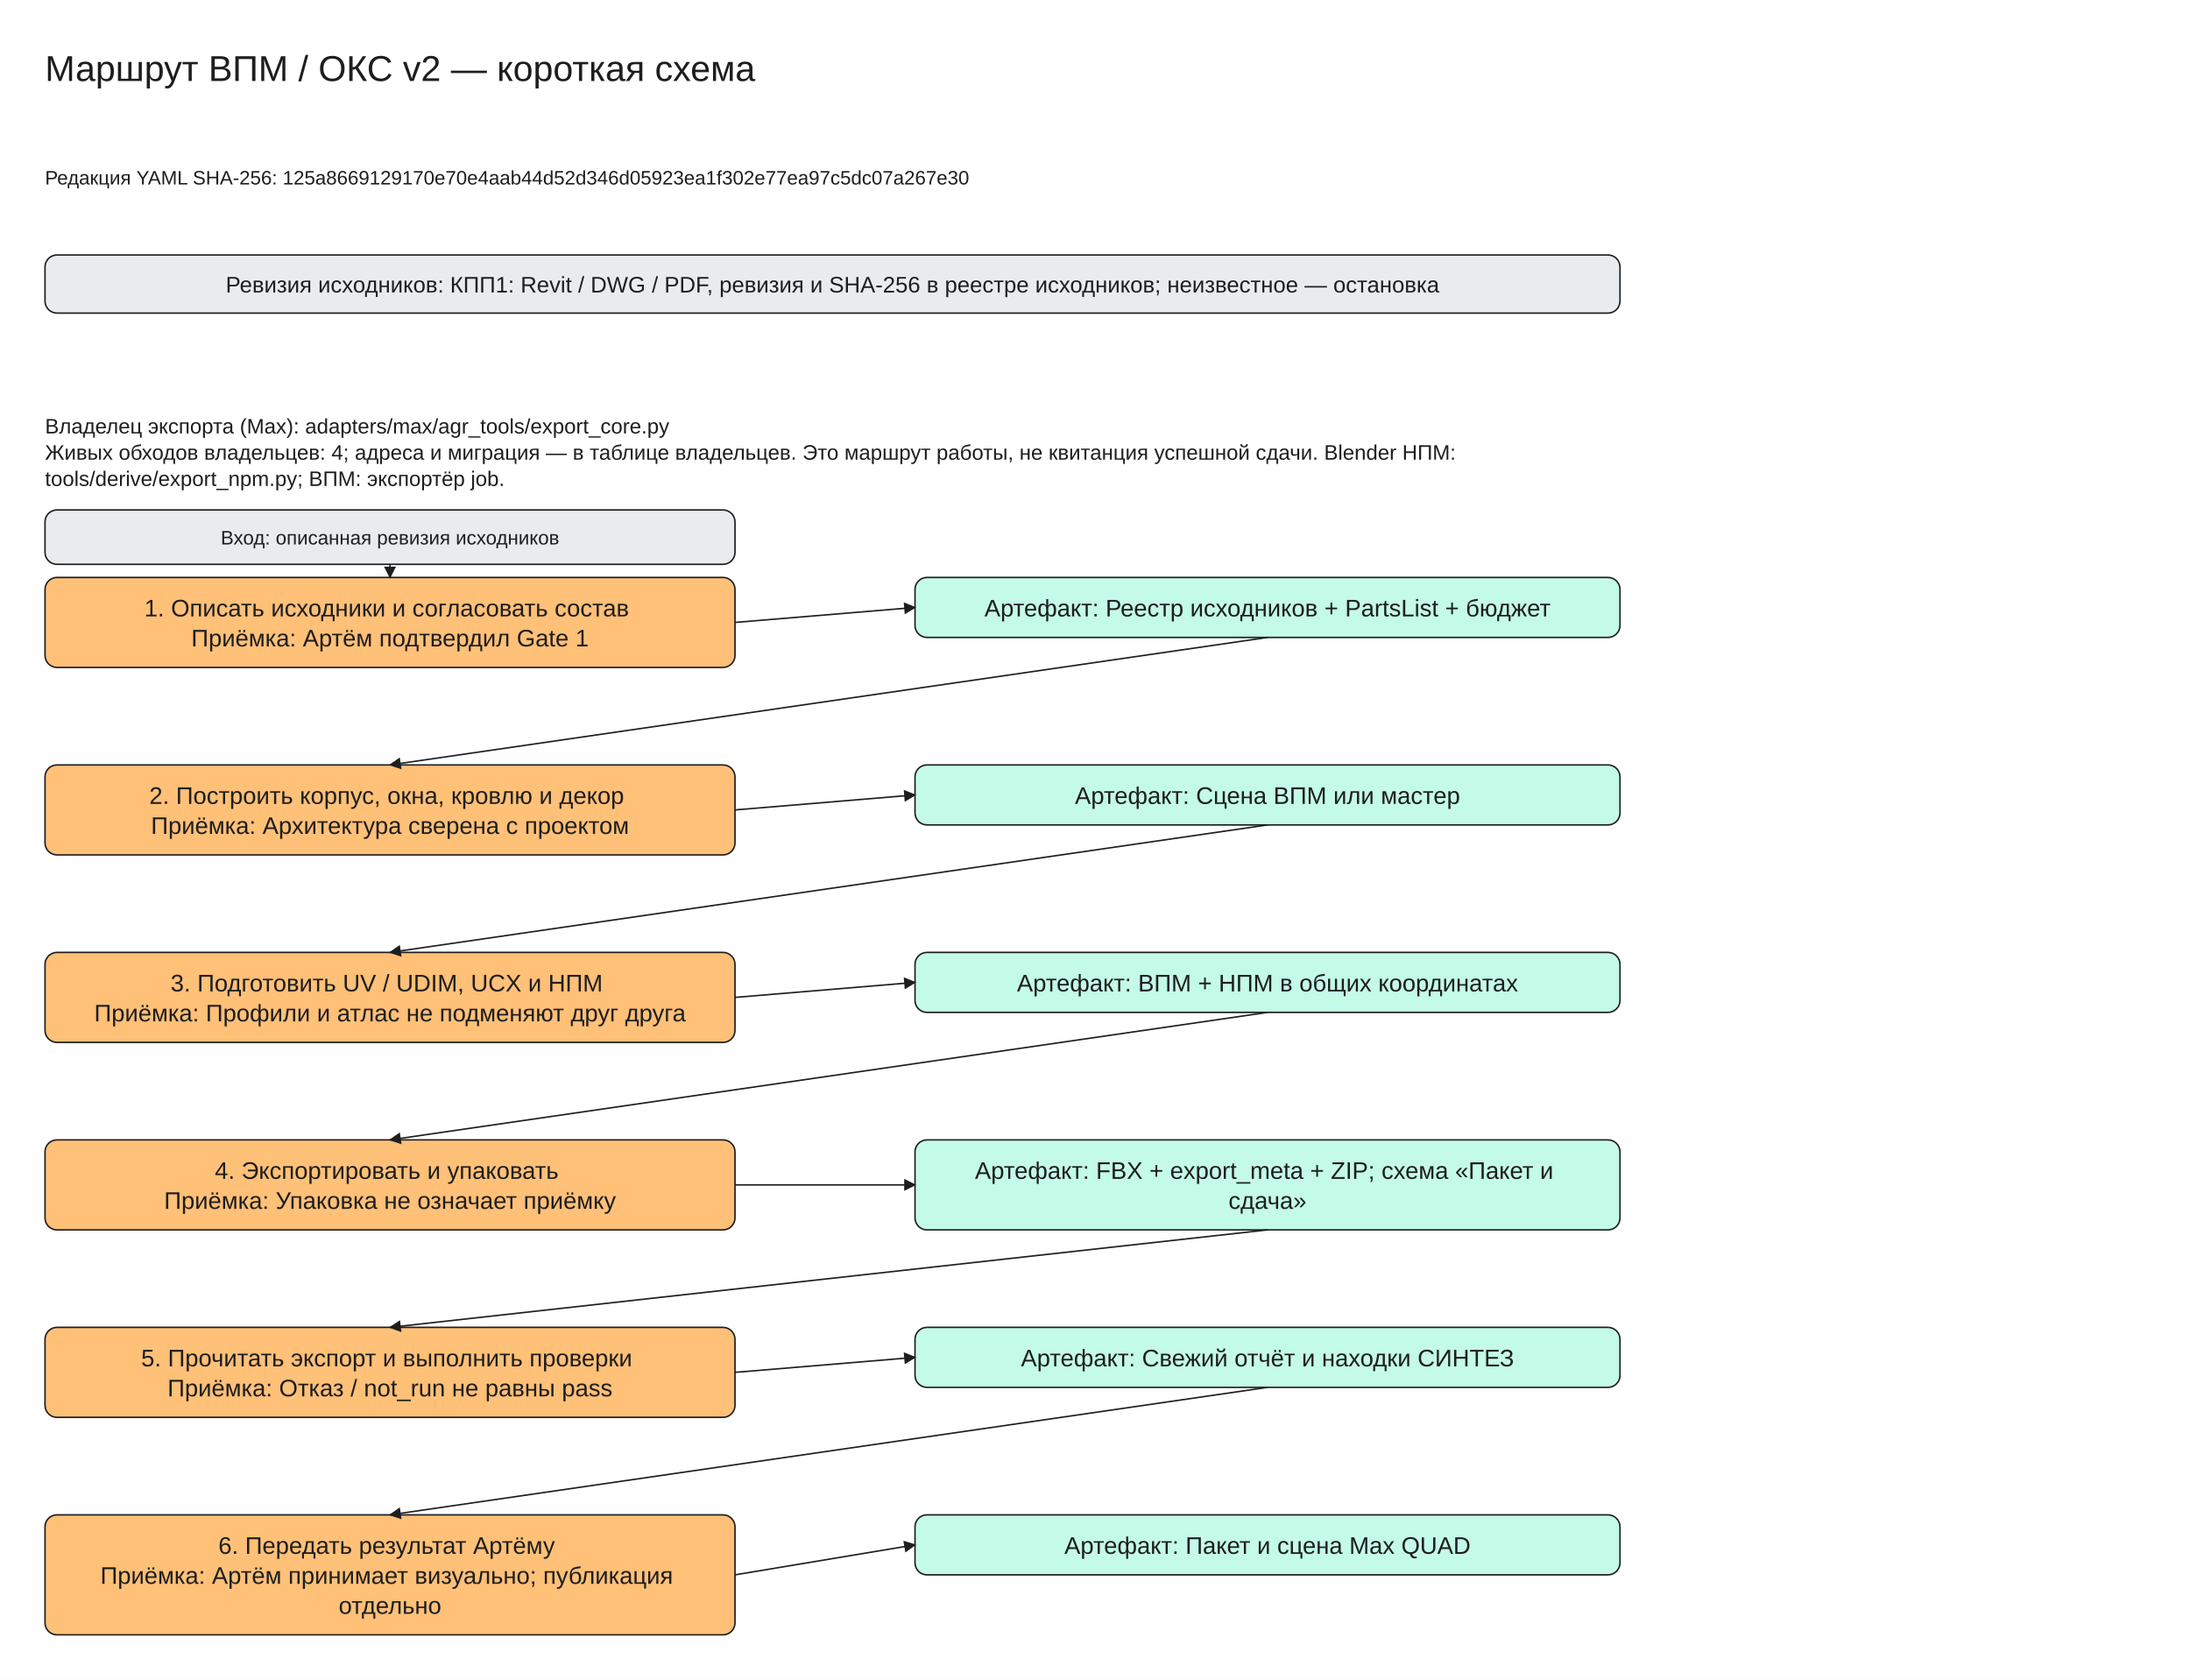
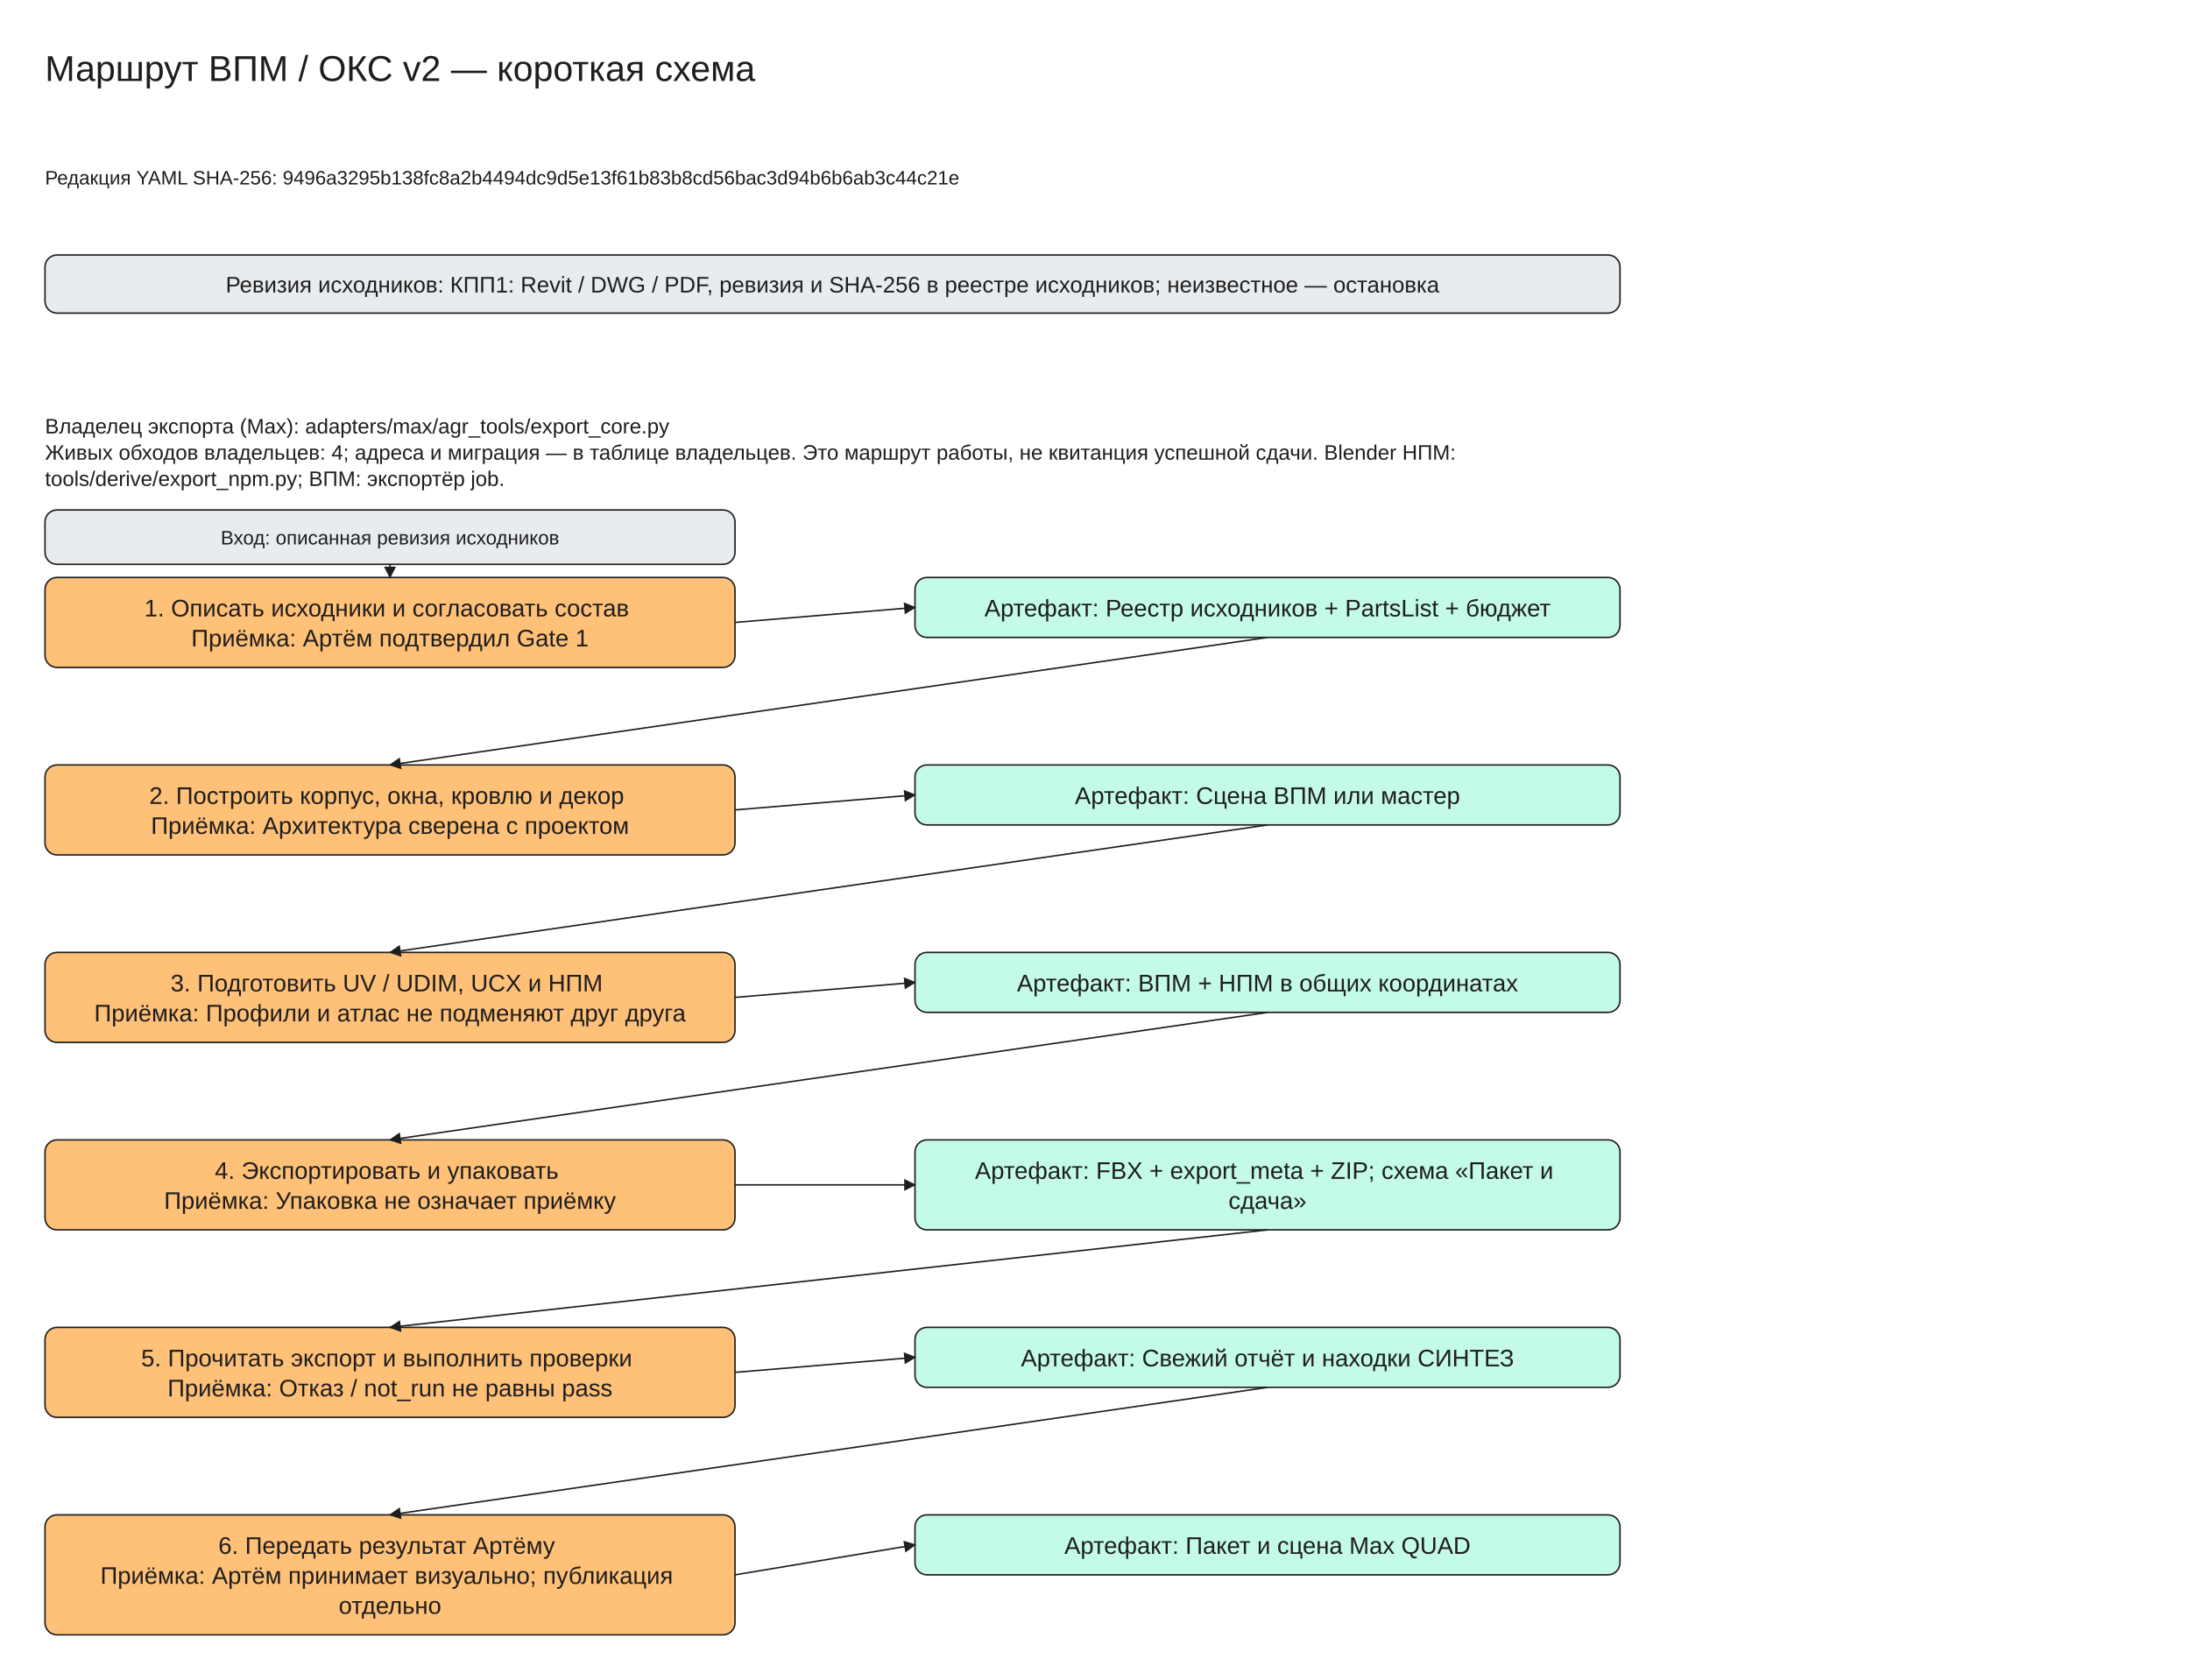
<svg xmlns="http://www.w3.org/2000/svg" viewBox="0 -30 1460 1120" width="1460" height="1120" font-family="Segoe UI, Arial, sans-serif">
  <defs>
    <marker id="arrow" viewBox="0 0 10 10" refX="9" refY="5" markerWidth="8" markerHeight="8" orient="auto-start-reverse">
      <path d="M0,0 L10,5 L0,10 z" fill="#1e1e1e" />
    </marker>
  </defs>
  <rect x="0" y="-30" width="1460" height="1120" fill="#ffffff" />
  <rect x="30" y="140" width="1050" height="38.75" rx="8" fill="#e9ecef" stroke="#1e1e1e" />
  <rect x="30" y="355" width="460" height="60.0" rx="8" fill="#ffc078" stroke="#1e1e1e" />
  <rect x="610" y="355" width="470" height="40.0" rx="8" fill="#c3fae8" stroke="#1e1e1e" />
  <rect x="30" y="310" width="460" height="36.25" rx="8" fill="#e9ecef" stroke="#1e1e1e" />
  <line x1="260.0" y1="346.25" x2="260.0" y2="355.0" stroke="#1e1e1e" marker-end="url(#arrow)" />
  <line x1="490" y1="385.0" x2="610" y2="375.0" stroke="#1e1e1e" marker-end="url(#arrow)" />
  <rect x="30" y="480.0" width="460" height="60.0" rx="8" fill="#ffc078" stroke="#1e1e1e" />
  <rect x="610" y="480.0" width="470" height="40.0" rx="8" fill="#c3fae8" stroke="#1e1e1e" />
  <line x1="845.0" y1="395.0" x2="260.0" y2="480.0" stroke="#1e1e1e" marker-end="url(#arrow)" />
  <line x1="490" y1="510.0" x2="610" y2="500.0" stroke="#1e1e1e" marker-end="url(#arrow)" />
  <rect x="30" y="605.0" width="460" height="60.0" rx="8" fill="#ffc078" stroke="#1e1e1e" />
  <rect x="610" y="605.0" width="470" height="40.0" rx="8" fill="#c3fae8" stroke="#1e1e1e" />
  <line x1="845.0" y1="520.0" x2="260.0" y2="605.0" stroke="#1e1e1e" marker-end="url(#arrow)" />
  <line x1="490" y1="635.0" x2="610" y2="625.0" stroke="#1e1e1e" marker-end="url(#arrow)" />
  <rect x="30" y="730.0" width="460" height="60.0" rx="8" fill="#ffc078" stroke="#1e1e1e" />
  <rect x="610" y="730.0" width="470" height="60.0" rx="8" fill="#c3fae8" stroke="#1e1e1e" />
  <line x1="845.0" y1="645.0" x2="260.0" y2="730.0" stroke="#1e1e1e" marker-end="url(#arrow)" />
  <line x1="490" y1="760.0" x2="610" y2="760.0" stroke="#1e1e1e" marker-end="url(#arrow)" />
  <rect x="30" y="855.0" width="460" height="60.0" rx="8" fill="#ffc078" stroke="#1e1e1e" />
  <rect x="610" y="855.0" width="470" height="40.0" rx="8" fill="#c3fae8" stroke="#1e1e1e" />
  <line x1="845.0" y1="790.0" x2="260.0" y2="855.0" stroke="#1e1e1e" marker-end="url(#arrow)" />
  <line x1="490" y1="885.0" x2="610" y2="875.0" stroke="#1e1e1e" marker-end="url(#arrow)" />
  <rect x="30" y="980.0" width="460" height="80.0" rx="8" fill="#ffc078" stroke="#1e1e1e" />
  <rect x="610" y="980.0" width="470" height="40.0" rx="8" fill="#c3fae8" stroke="#1e1e1e" />
  <line x1="845.0" y1="895.0" x2="260.0" y2="980.0" stroke="#1e1e1e" marker-end="url(#arrow)" />
  <line x1="490" y1="1020.0" x2="610" y2="1000.0" stroke="#1e1e1e" marker-end="url(#arrow)" />
  <text x="30" y="0" font-size="24" text-anchor="start" fill="#1e1e1e">
    <tspan x="30" dy="24">Маршрут ВПМ / ОКС v2 — короткая схема</tspan>
  </text>
  <text x="30" y="80" font-size="13" text-anchor="start" fill="#1e1e1e">
-     <tspan x="30" dy="13">Редакция YAML SHA-256: 125a8669129170e70e4aab44d52d346d05923ea1f302e77ea97c5dc07a267e30</tspan>
+     <tspan x="30" dy="13">Редакция YAML SHA-256: 9496a3295b138fc8a2b4494dc9d5e13f61b83b8cd56bac3d94b6b6ab3c44c21e</tspan>
  </text>
  <text x="555.0" y="150.0" font-size="15" text-anchor="middle" fill="#1e1e1e">
    <tspan x="555.0" dy="15">Ревизия исходников: КПП1: Revit / DWG / PDF, ревизия и SHA-256 в реестре исходников; неизвестное — остановка</tspan>
  </text>
  <text x="30" y="245" font-size="14" text-anchor="start" fill="#1e1e1e">
    <tspan x="30" dy="14">Владелец экспорта (Max): adapters/max/agr_tools/export_core.py</tspan>
    <tspan x="30" dy="17.5">Живых обходов владельцев: 4; адреса и миграция — в таблице владельцев. Это маршрут работы, не квитанция успешной сдачи. Blender НПМ:</tspan>
    <tspan x="30" dy="17.5">tools/derive/export_npm.py; ВПМ: экспортёр job.</tspan>
  </text>
  <text x="260.0" y="365.0" font-size="16" text-anchor="middle" fill="#1e1e1e">
    <tspan x="260.0" dy="16">1. Описать исходники и согласовать состав</tspan>
    <tspan x="260.0" dy="20.0">Приёмка: Артём подтвердил Gate 1</tspan>
  </text>
  <text x="845.0" y="365.0" font-size="16" text-anchor="middle" fill="#1e1e1e">
    <tspan x="845.0" dy="16">Артефакт: Реестр исходников + PartsList + бюджет</tspan>
  </text>
  <text x="260.0" y="320.0" font-size="13" text-anchor="middle" fill="#1e1e1e">
    <tspan x="260.0" dy="13">Вход: описанная ревизия исходников</tspan>
  </text>
  <text x="260.0" y="490.0" font-size="16" text-anchor="middle" fill="#1e1e1e">
    <tspan x="260.0" dy="16">2. Построить корпус, окна, кровлю и декор</tspan>
    <tspan x="260.0" dy="20.0">Приёмка: Архитектура сверена с проектом</tspan>
  </text>
  <text x="845.0" y="490.0" font-size="16" text-anchor="middle" fill="#1e1e1e">
    <tspan x="845.0" dy="16">Артефакт: Сцена ВПМ или мастер</tspan>
  </text>
  <text x="260.0" y="615.0" font-size="16" text-anchor="middle" fill="#1e1e1e">
    <tspan x="260.0" dy="16">3. Подготовить UV / UDIM, UCX и НПМ</tspan>
    <tspan x="260.0" dy="20.0">Приёмка: Профили и атлас не подменяют друг друга</tspan>
  </text>
  <text x="845.0" y="615.0" font-size="16" text-anchor="middle" fill="#1e1e1e">
    <tspan x="845.0" dy="16">Артефакт: ВПМ + НПМ в общих координатах</tspan>
  </text>
  <text x="260.0" y="740.0" font-size="16" text-anchor="middle" fill="#1e1e1e">
    <tspan x="260.0" dy="16">4. Экспортировать и упаковать</tspan>
    <tspan x="260.0" dy="20.0">Приёмка: Упаковка не означает приёмку</tspan>
  </text>
  <text x="845.0" y="740.0" font-size="16" text-anchor="middle" fill="#1e1e1e">
    <tspan x="845.0" dy="16">Артефакт: FBX + export_meta + ZIP; схема «Пакет и</tspan>
    <tspan x="845.0" dy="20.0">сдача»</tspan>
  </text>
  <text x="260.0" y="865.0" font-size="16" text-anchor="middle" fill="#1e1e1e">
    <tspan x="260.0" dy="16">5. Прочитать экспорт и выполнить проверки</tspan>
    <tspan x="260.0" dy="20.0">Приёмка: Отказ / not_run не равны pass</tspan>
  </text>
  <text x="845.0" y="865.0" font-size="16" text-anchor="middle" fill="#1e1e1e">
    <tspan x="845.0" dy="16">Артефакт: Свежий отчёт и находки СИНТЕЗ</tspan>
  </text>
  <text x="260.0" y="990.0" font-size="16" text-anchor="middle" fill="#1e1e1e">
    <tspan x="260.0" dy="16">6. Передать результат Артёму</tspan>
    <tspan x="260.0" dy="20.0">Приёмка: Артём принимает визуально; публикация</tspan>
    <tspan x="260.0" dy="20.0">отдельно</tspan>
  </text>
  <text x="845.0" y="990.0" font-size="16" text-anchor="middle" fill="#1e1e1e">
    <tspan x="845.0" dy="16">Артефакт: Пакет и сцена Max QUAD</tspan>
  </text>
</svg>
